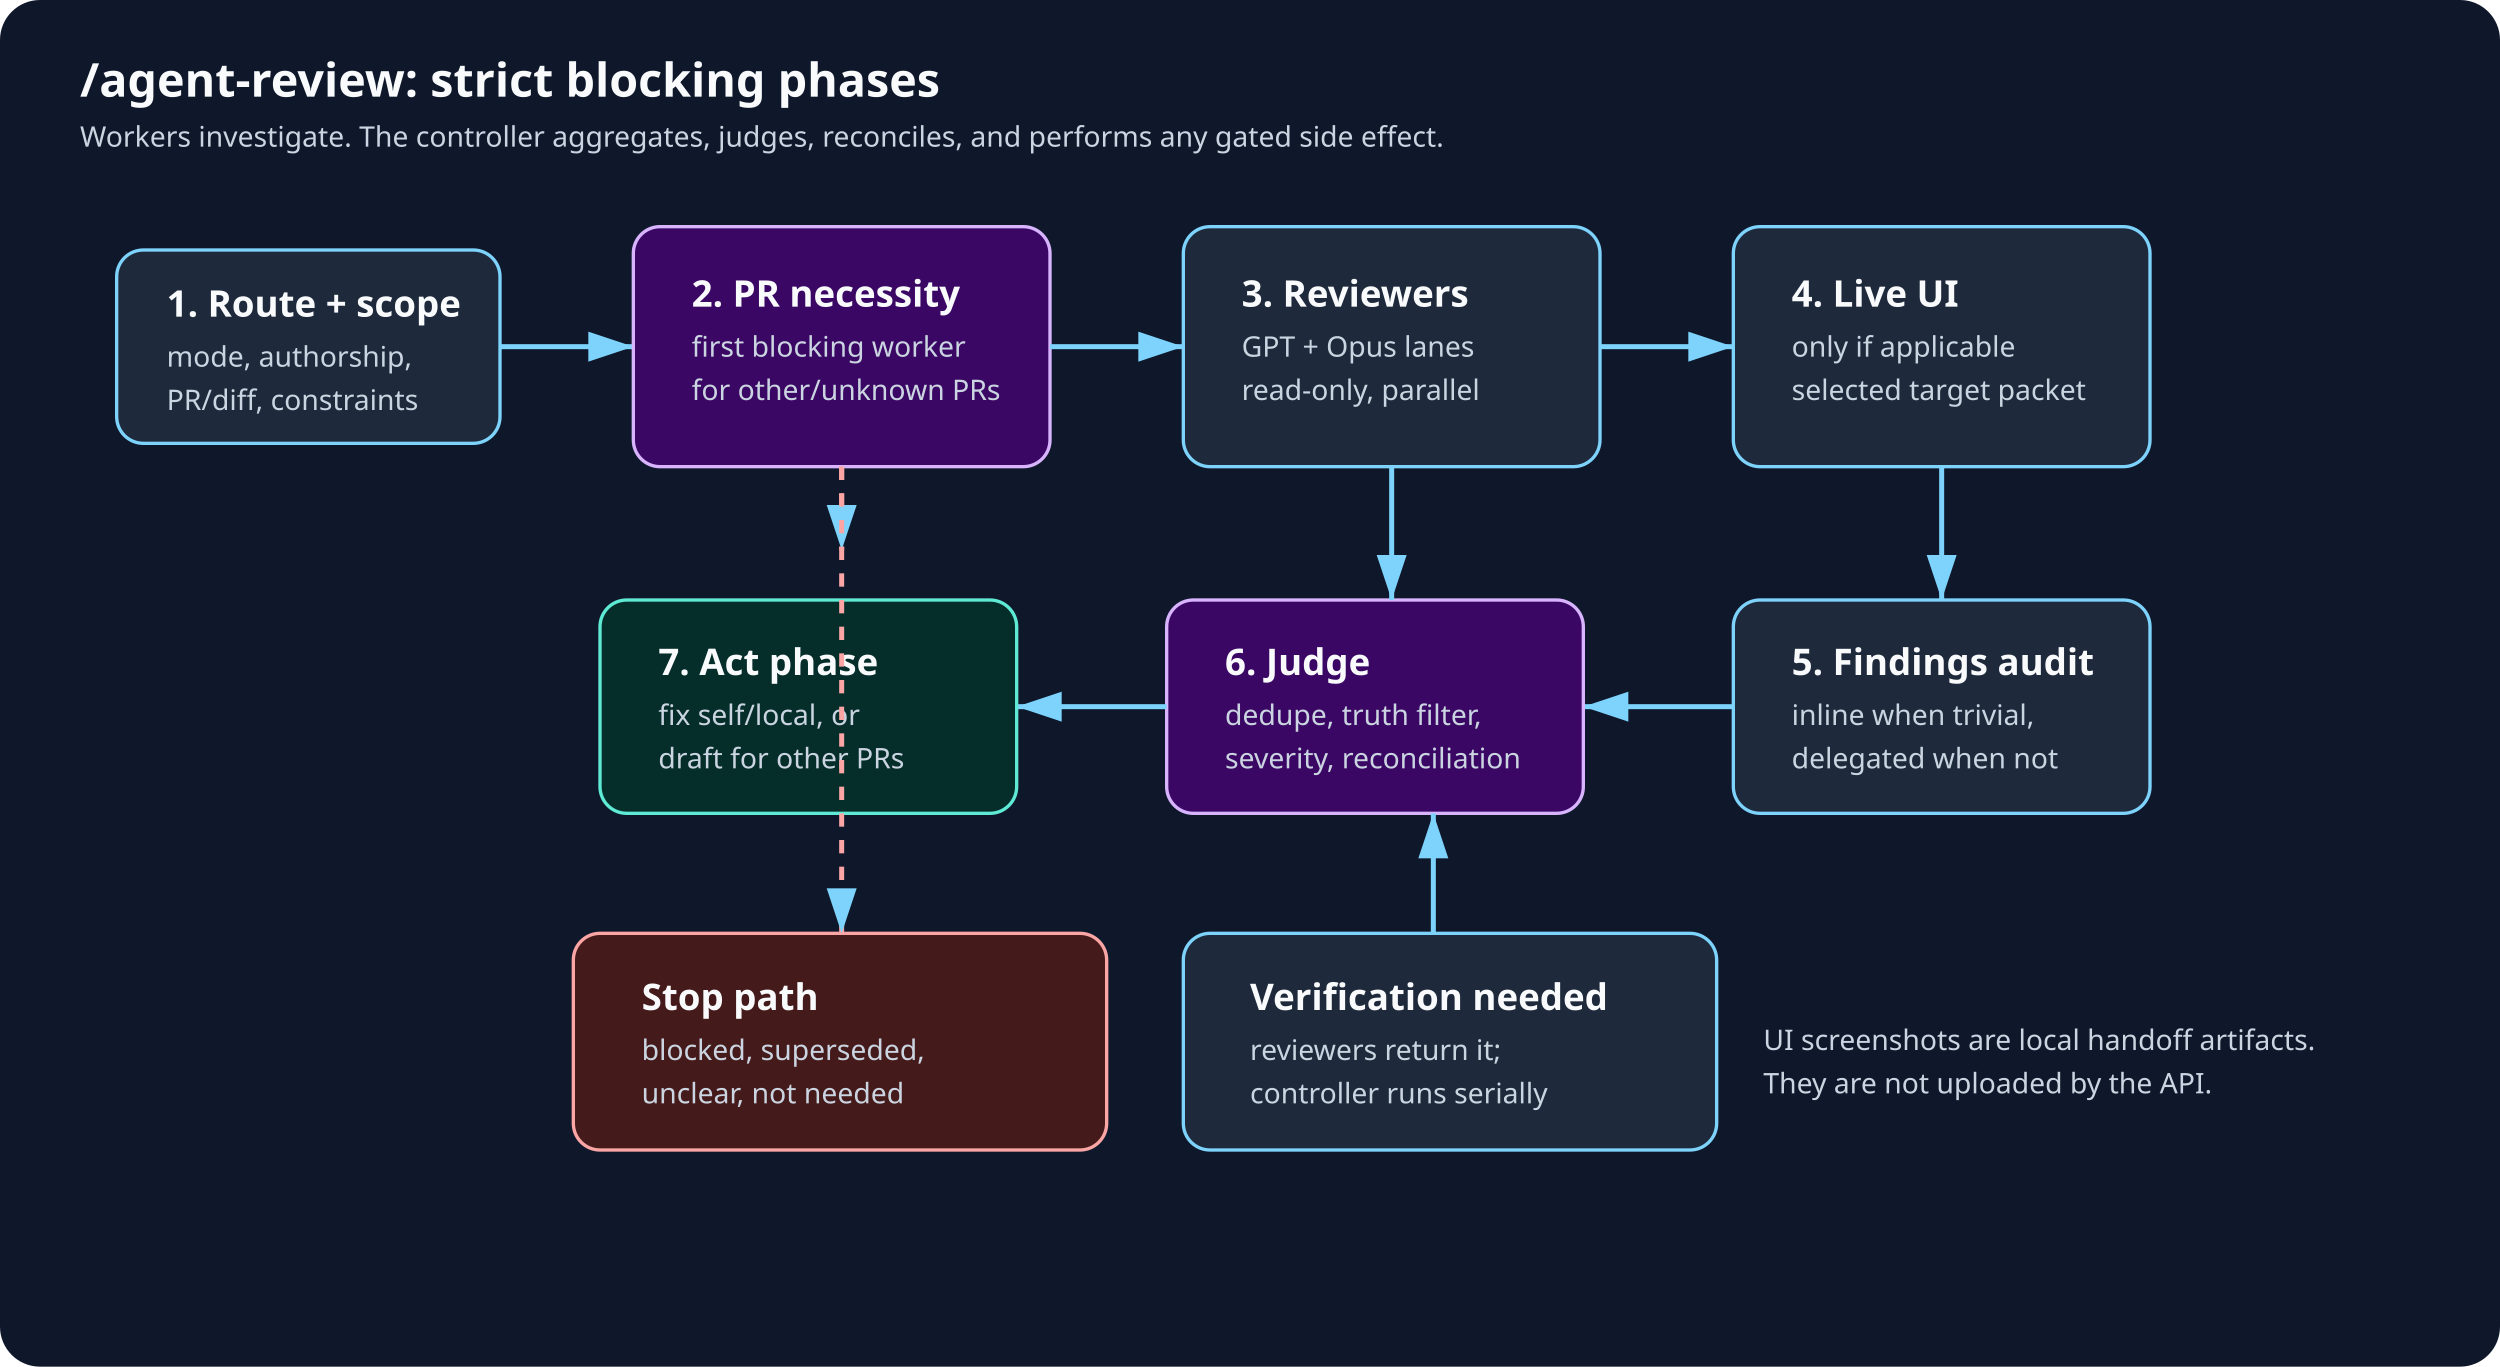
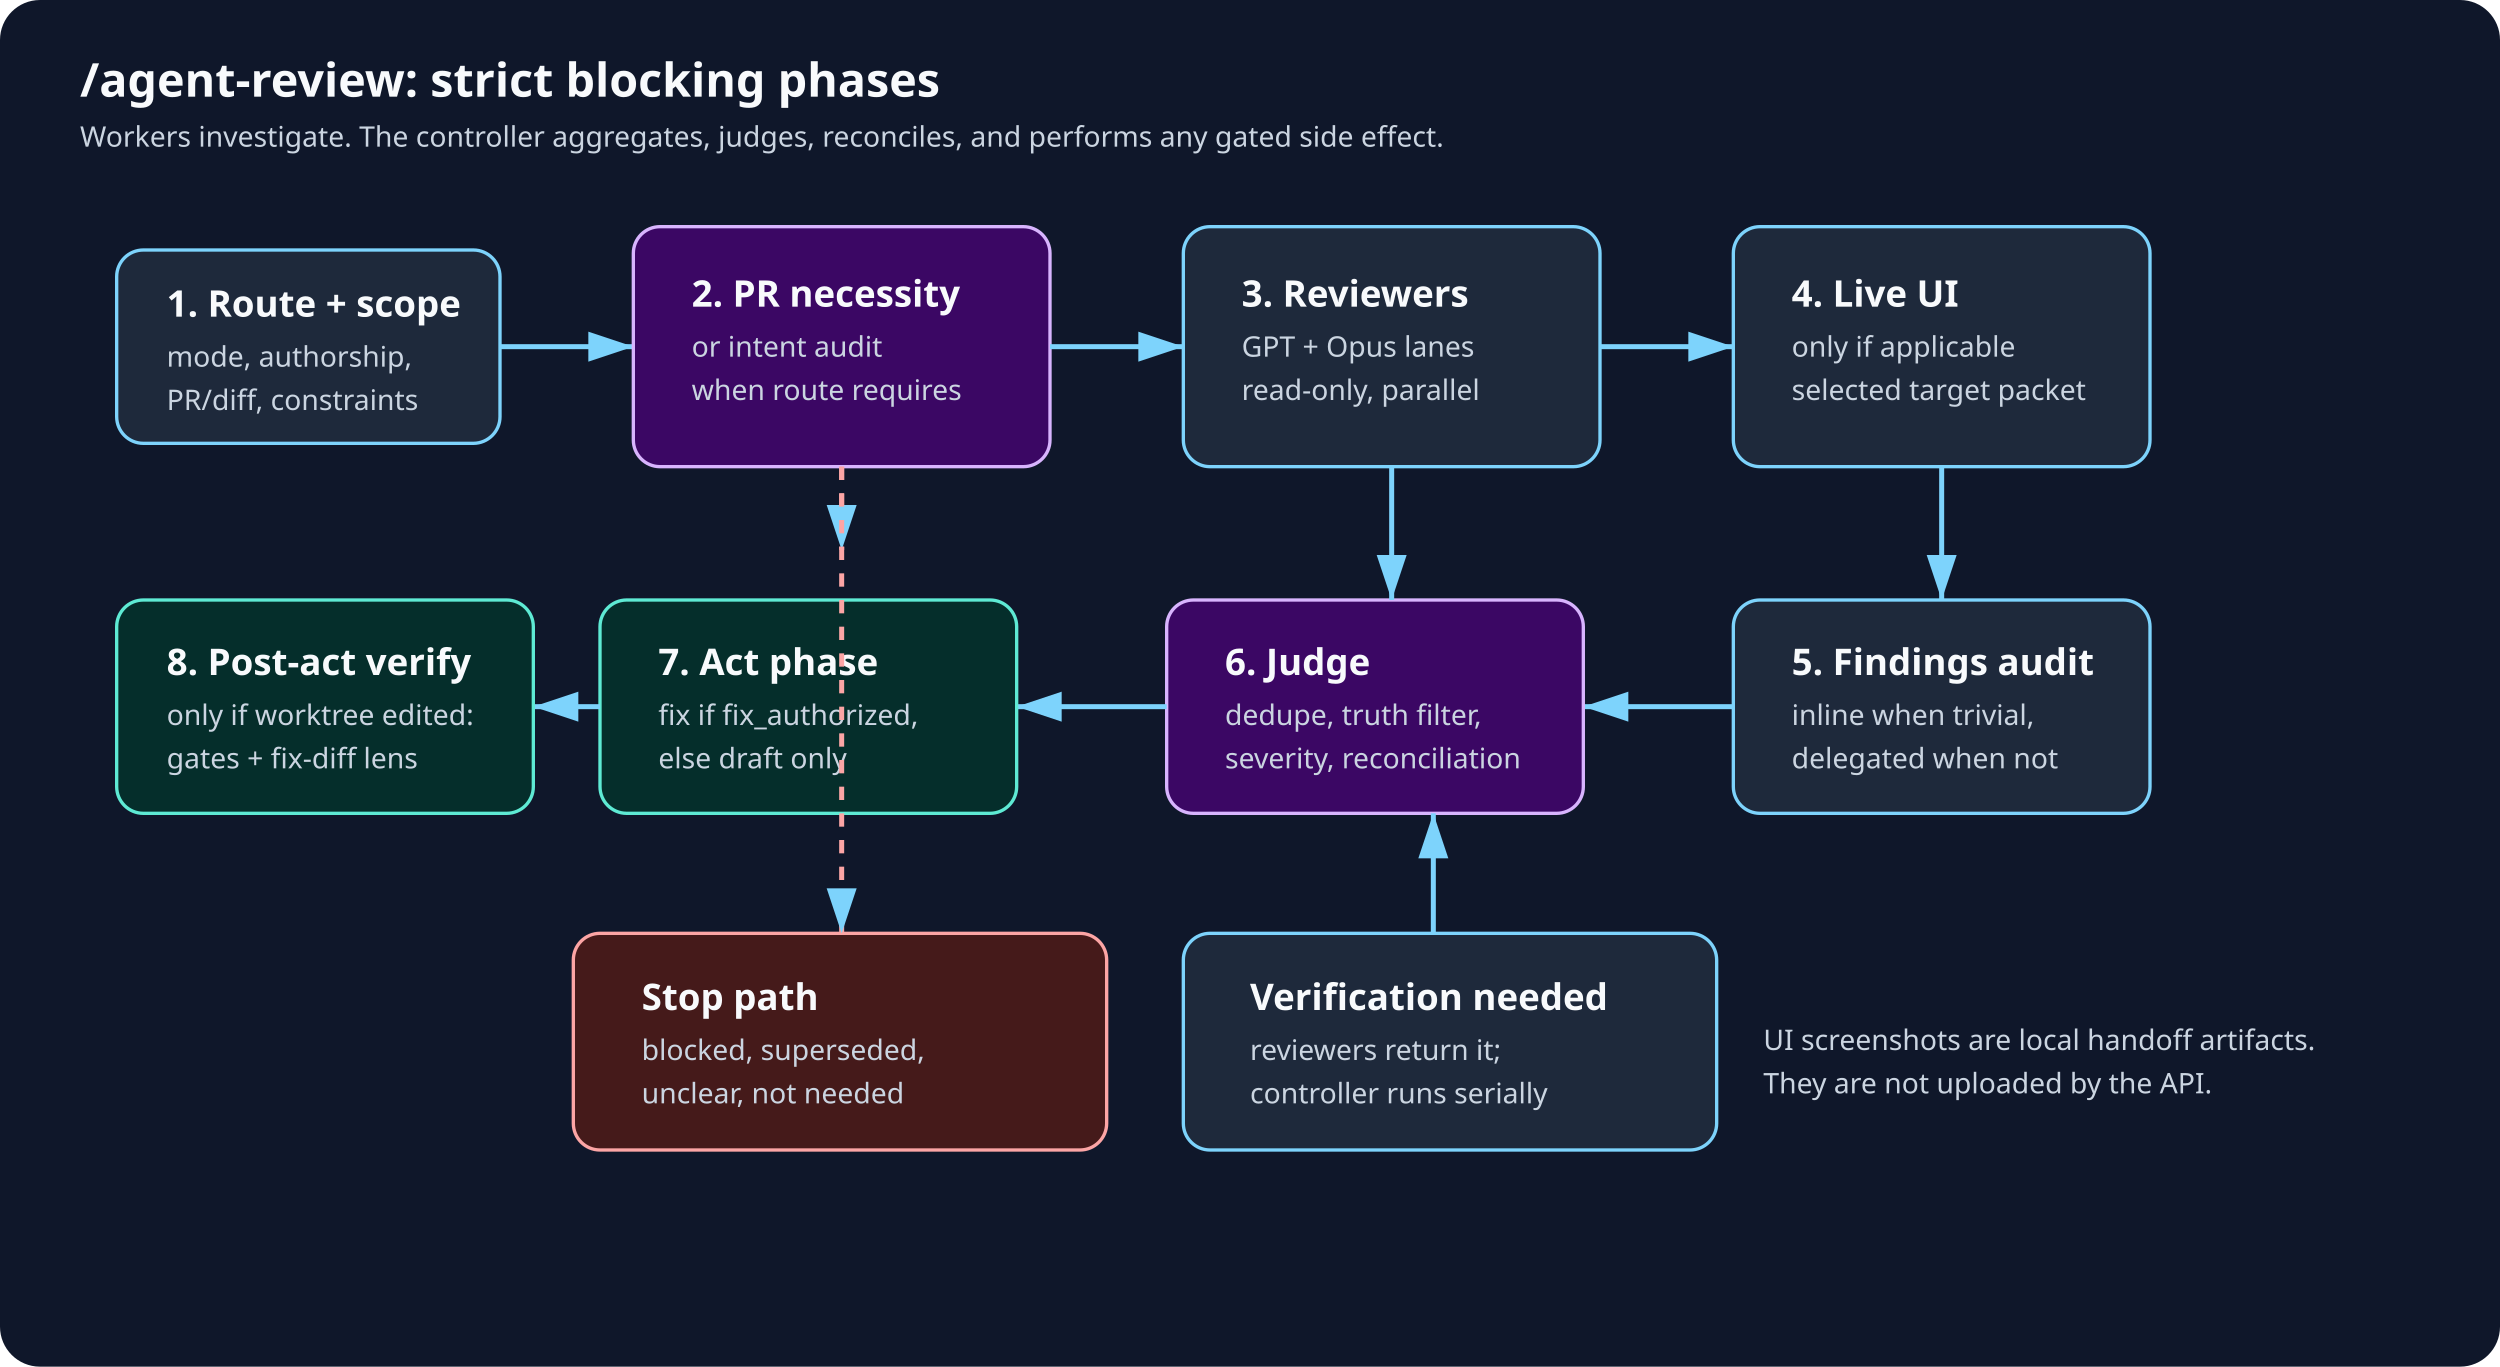
<svg xmlns="http://www.w3.org/2000/svg" width="1500" height="820" viewBox="0 0 1500 820" role="img" aria-labelledby="title desc">
  <defs>
    <marker id="arrow" markerWidth="10" markerHeight="10" refX="9" refY="3" orient="auto" markerUnits="strokeWidth">
      <path d="M0,0 L0,6 L9,3 z" fill="#7dd3fc" />
    </marker>
    <style>
      .bg{fill:#0f172a}.phase{fill:#1e293b;stroke:#7dd3fc;stroke-width:2;rx:16}.gate{fill:#3b0764;stroke:#d8b4fe;stroke-width:2;rx:16}.stop{fill:#451a1a;stroke:#fca5a5;stroke-width:2;rx:16}.act{fill:#052e2b;stroke:#5eead4;stroke-width:2;rx:16}.title{fill:#f8fafc;font:700 28px system-ui,sans-serif}.text{fill:#f8fafc;font:650 22px system-ui,sans-serif}.small{fill:#cbd5e1;font:500 17px system-ui,sans-serif}.line{stroke:#7dd3fc;stroke-width:3;fill:none;marker-end:url(#arrow)}.dash{stroke:#fca5a5;stroke-width:3;fill:none;marker-end:url(#arrow);stroke-dasharray:8 8}
    </style>
  </defs>
  <rect class="bg" width="1500" height="820" rx="24" />
  <text class="title" x="48" y="58">/agent-review: strict blocking phases</text>
  <text class="small" x="48" y="88">Workers investigate. The controller aggregates, judges, reconciles, and performs any gated side effect.</text>
  <rect class="phase" x="70" y="150" width="230" height="116" />
  <text class="text" x="100" y="190">1. Route + scope</text>
  <text class="small" x="100" y="220">mode, authorship,</text>
  <text class="small" x="100" y="246">PR/diff, constraints</text>
  <path class="line" d="M300 208 H380" />
  <rect class="gate" x="380" y="136" width="250" height="144" />
  <text class="text" x="415" y="184">2. PR necessity</text>
-   <text class="small" x="415" y="214">first blocking worker</text>
-   <text class="small" x="415" y="240">for other/unknown PRs</text>
+   <text class="small" x="415" y="214">or intent audit</text>
+   <text class="small" x="415" y="240">when route requires</text>
  <path class="line" d="M630 208 H710" />
  <rect class="phase" x="710" y="136" width="250" height="144" />
  <text class="text" x="745" y="184">3. Reviewers</text>
  <text class="small" x="745" y="214">GPT + Opus lanes</text>
  <text class="small" x="745" y="240">read-only, parallel</text>
  <path class="line" d="M960 208 H1040" />
  <rect class="phase" x="1040" y="136" width="250" height="144" />
  <text class="text" x="1075" y="184">4. Live UI</text>
  <text class="small" x="1075" y="214">only if applicable</text>
  <text class="small" x="1075" y="240">selected target packet</text>
  <path class="line" d="M1165 280 V360" />
  <rect class="phase" x="1040" y="360" width="250" height="128" />
  <text class="text" x="1075" y="405">5. Findings audit</text>
  <text class="small" x="1075" y="435">inline when trivial,</text>
  <text class="small" x="1075" y="461">delegated when not</text>
  <path class="line" d="M1040 424 H950" />
  <rect class="gate" x="700" y="360" width="250" height="128" />
  <text class="text" x="735" y="405">6. Judge</text>
  <text class="small" x="735" y="435">dedupe, truth filter,</text>
  <text class="small" x="735" y="461">severity, reconciliation</text>
  <path class="line" d="M700 424 H610" />
  <rect class="act" x="360" y="360" width="250" height="128" />
  <text class="text" x="395" y="405">7. Act phase</text>
-   <text class="small" x="395" y="435">fix self/local, or</text>
-   <text class="small" x="395" y="461">draft for other PRs</text>
+   <text class="small" x="395" y="435">fix if fix_authorized,</text>
+   <text class="small" x="395" y="461">else draft only</text>
+   <path class="line" d="M360 424 H320" />
+   <rect class="act" x="70" y="360" width="250" height="128" />
+   <text class="text" x="100" y="405">8. Post-act verify</text>
+   <text class="small" x="100" y="435">only if worktree edited:</text>
+   <text class="small" x="100" y="461">gates + fix-diff lens</text>
  <path class="dash" d="M505 280 V330" />
  <rect class="stop" x="344" y="560" width="320" height="130" />
  <text class="text" x="385" y="606">Stop path</text>
  <text class="small" x="385" y="636">blocked, superseded,</text>
  <text class="small" x="385" y="662">unclear, not needed</text>
  <path class="dash" d="M505 280 V560" />
  <rect class="phase" x="710" y="560" width="320" height="130" />
  <text class="text" x="750" y="606">Verification needed</text>
  <text class="small" x="750" y="636">reviewers return it;</text>
  <text class="small" x="750" y="662">controller runs serially</text>
  <path class="line" d="M835 280 V360" />
  <path class="line" d="M860 560 V488" />
  <text class="small" x="1058" y="630">UI screenshots are local handoff artifacts.</text>
  <text class="small" x="1058" y="656">They are not uploaded by the API.</text>
</svg>
